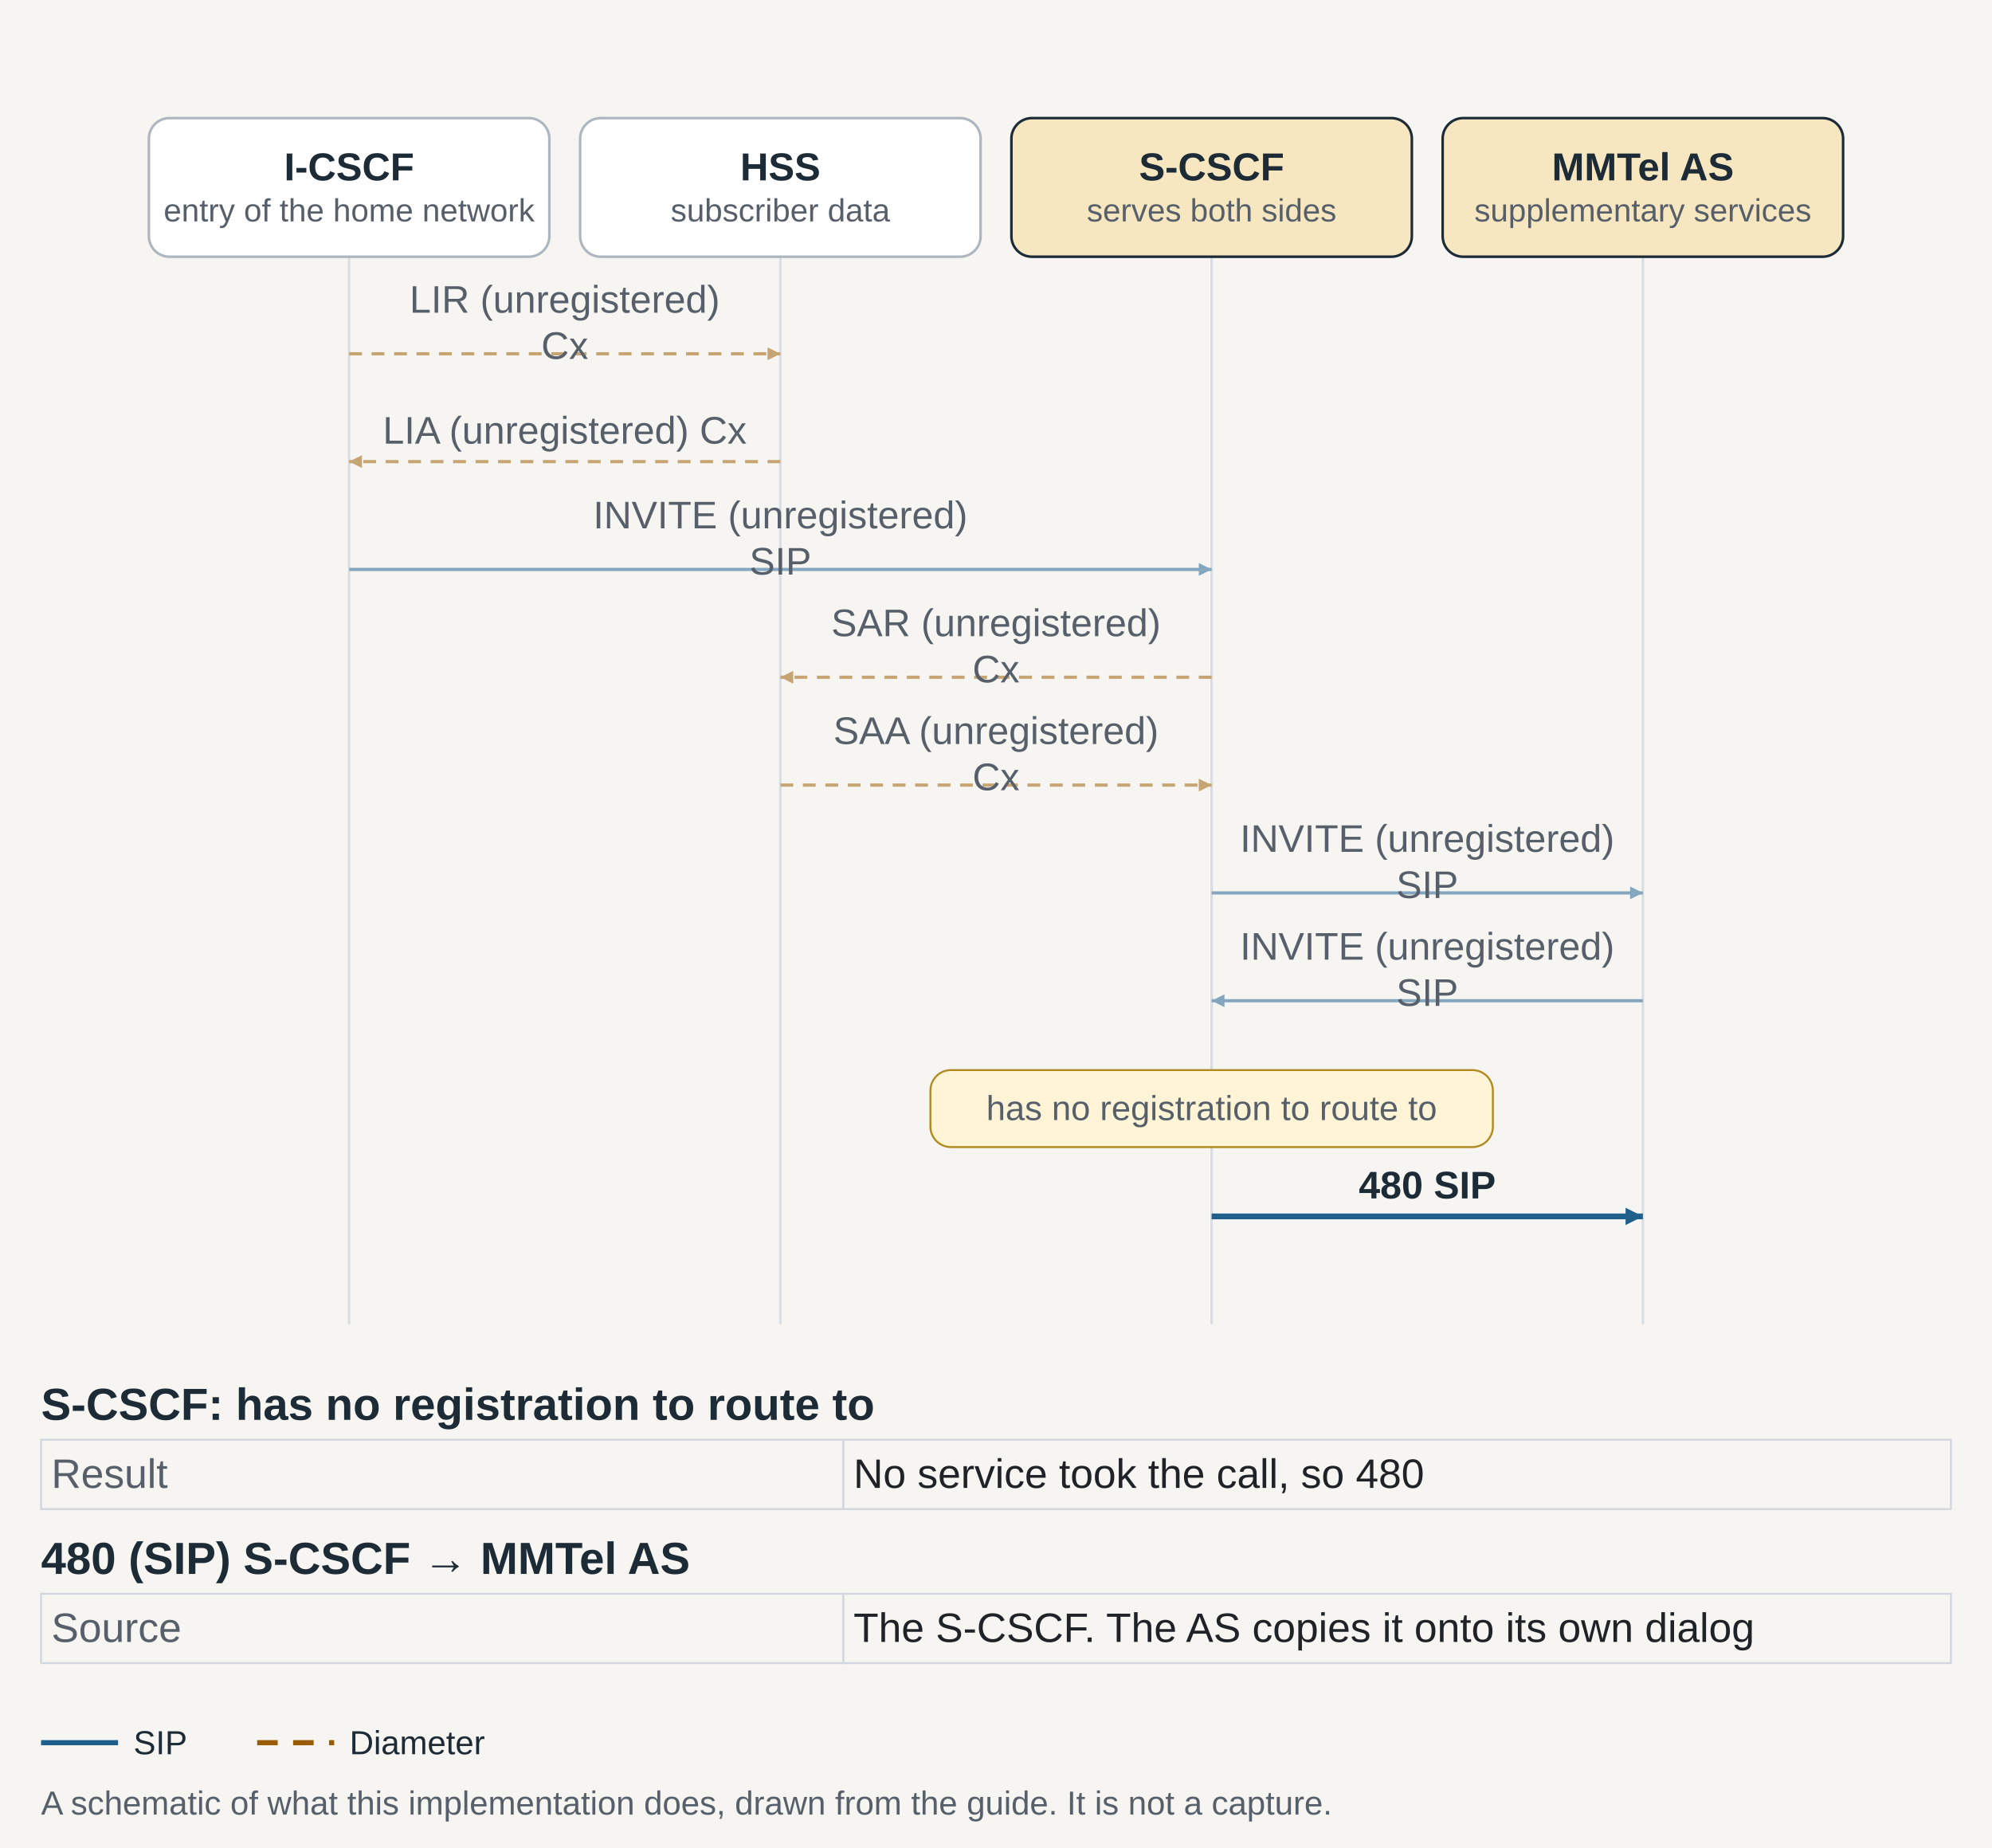
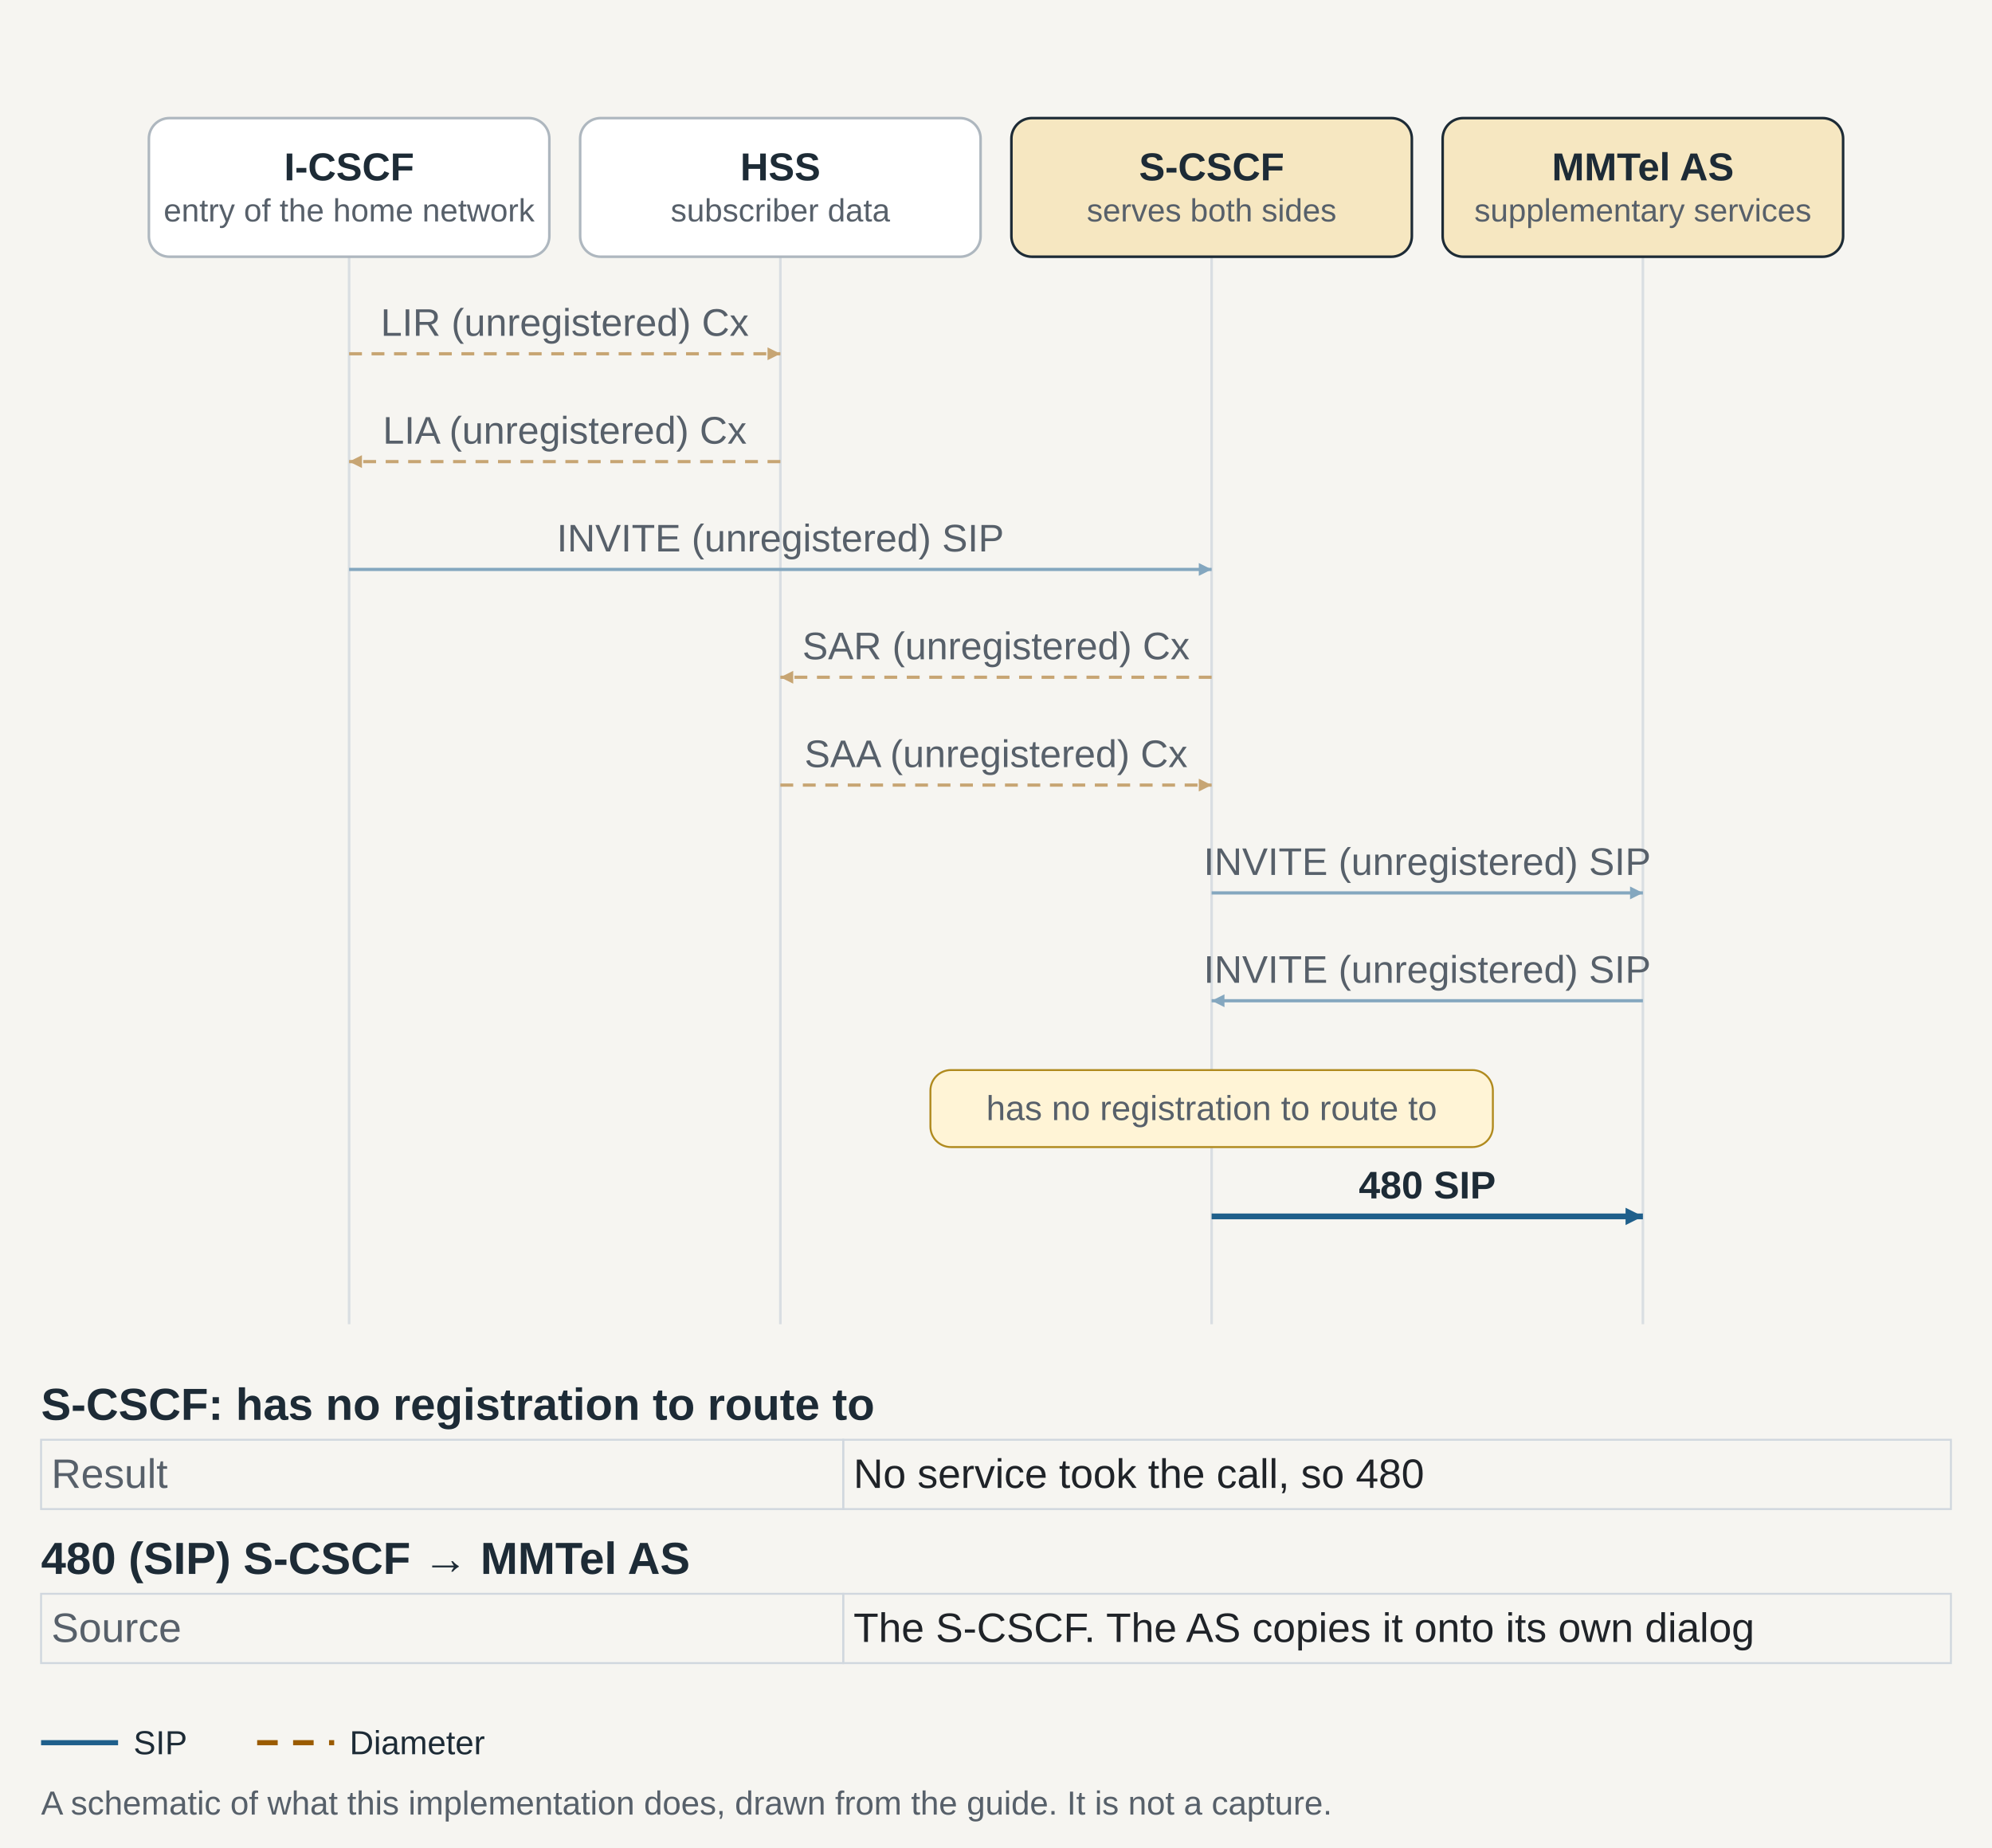
<svg xmlns="http://www.w3.org/2000/svg" viewBox="0 0 776 719.8" width="776" height="719.8" font-family="Calibri, Carlito, &quot;Segoe UI&quot;, Arial, &quot;Noto Sans CJK JP&quot;, &quot;Noto Sans JP&quot;, &quot;Yu Gothic UI&quot;, &quot;Yu Gothic&quot;, YuGothic, &quot;Hiragino Sans&quot;, Meiryo, sans-serif" role="img">
  <rect width="776" height="719.8" fill="#F6F5F1" />
  <g transform="translate(16 16)">
    <line x1="120" y1="84" x2="120" y2="499.8" stroke="#D9DEE2" stroke-width="1" />
    <rect x="42" y="30" width="156" height="54" fill="#FFFFFF" rx="8" stroke="#AEB7BF" />
    <text x="120" y="54.25" font-size="15.2" fill="#1D2B36" text-anchor="middle" font-weight="bold">I-CSCF</text>
    <text x="120" y="70.25" font-size="12.5" fill="#57606A" text-anchor="middle">entry of the home network</text>
    <line x1="288" y1="84" x2="288" y2="499.8" stroke="#D9DEE2" stroke-width="1" />
    <rect x="210" y="30" width="156" height="54" fill="#FFFFFF" rx="8" stroke="#AEB7BF" />
    <text x="288" y="54.25" font-size="15.2" fill="#1D2B36" text-anchor="middle" font-weight="bold">HSS</text>
    <text x="288" y="70.25" font-size="12.5" fill="#57606A" text-anchor="middle">subscriber data</text>
    <line x1="456" y1="84" x2="456" y2="499.8" stroke="#D9DEE2" stroke-width="1" />
    <rect x="378" y="30" width="156" height="54" fill="#F6E7C1" rx="8" stroke="#1D2B36" />
    <text x="456" y="54.25" font-size="15.2" fill="#1D2B36" text-anchor="middle" font-weight="bold">S-CSCF</text>
    <text x="456" y="70.25" font-size="12.5" fill="#57606A" text-anchor="middle">serves both sides</text>
    <line x1="624" y1="84" x2="624" y2="499.8" stroke="#D9DEE2" stroke-width="1" />
    <rect x="546" y="30" width="156" height="54" fill="#F6E7C1" rx="8" stroke="#1D2B36" />
    <text x="624" y="54.25" font-size="15.2" fill="#1D2B36" text-anchor="middle" font-weight="bold">MMTel AS</text>
    <text x="624" y="70.25" font-size="12.5" fill="#57606A" text-anchor="middle">supplementary services</text>
    <line x1="120" y1="121.8" x2="288" y2="121.8" stroke="#C7A573" stroke-width="1.25" stroke-dasharray="5 3.75" />
    <polygon points="288,121.8 283,124.3 283,119.3" fill="#C7A573" />
-     <text x="204" y="105.8" font-size="15" fill="#57606A" text-anchor="middle">LIR (unregistered)</text>
-     <text x="204" y="123.8" font-size="15" fill="#57606A" text-anchor="middle">Cx</text>
+     <text x="204" y="114.8" font-size="15" fill="#57606A" text-anchor="middle">LIR (unregistered) Cx</text>
    <line x1="288" y1="163.8" x2="120" y2="163.8" stroke="#C7A573" stroke-width="1.25" stroke-dasharray="5 3.75" />
    <polygon points="120,163.8 125,161.3 125,166.3" fill="#C7A573" />
    <text x="204" y="156.8" font-size="15" fill="#57606A" text-anchor="middle">LIA (unregistered) Cx</text>
    <line x1="120" y1="205.8" x2="456" y2="205.8" stroke="#84A7BF" stroke-width="1.25" />
    <polygon points="456,205.8 451,208.3 451,203.3" fill="#84A7BF" />
-     <text x="288" y="189.8" font-size="15" fill="#57606A" text-anchor="middle">INVITE (unregistered)</text>
-     <text x="288" y="207.8" font-size="15" fill="#57606A" text-anchor="middle">SIP</text>
+     <text x="288" y="198.8" font-size="15" fill="#57606A" text-anchor="middle">INVITE (unregistered) SIP</text>
    <line x1="456" y1="247.8" x2="288" y2="247.8" stroke="#C7A573" stroke-width="1.25" stroke-dasharray="5 3.75" />
    <polygon points="288,247.8 293,245.3 293,250.3" fill="#C7A573" />
-     <text x="372" y="231.8" font-size="15" fill="#57606A" text-anchor="middle">SAR (unregistered)</text>
-     <text x="372" y="249.8" font-size="15" fill="#57606A" text-anchor="middle">Cx</text>
+     <text x="372" y="240.8" font-size="15" fill="#57606A" text-anchor="middle">SAR (unregistered) Cx</text>
    <line x1="288" y1="289.8" x2="456" y2="289.8" stroke="#C7A573" stroke-width="1.25" stroke-dasharray="5 3.75" />
    <polygon points="456,289.8 451,292.3 451,287.3" fill="#C7A573" />
-     <text x="372" y="273.8" font-size="15" fill="#57606A" text-anchor="middle">SAA (unregistered)</text>
-     <text x="372" y="291.8" font-size="15" fill="#57606A" text-anchor="middle">Cx</text>
+     <text x="372" y="282.8" font-size="15" fill="#57606A" text-anchor="middle">SAA (unregistered) Cx</text>
    <line x1="456" y1="331.8" x2="624" y2="331.8" stroke="#84A7BF" stroke-width="1.25" />
    <polygon points="624,331.8 619,334.3 619,329.3" fill="#84A7BF" />
-     <text x="540" y="315.8" font-size="15" fill="#57606A" text-anchor="middle">INVITE (unregistered)</text>
-     <text x="540" y="333.8" font-size="15" fill="#57606A" text-anchor="middle">SIP</text>
+     <text x="540" y="324.8" font-size="15" fill="#57606A" text-anchor="middle">INVITE (unregistered) SIP</text>
    <line x1="624" y1="373.8" x2="456" y2="373.8" stroke="#84A7BF" stroke-width="1.25" />
    <polygon points="456,373.8 461,371.3 461,376.3" fill="#84A7BF" />
-     <text x="540" y="357.8" font-size="15" fill="#57606A" text-anchor="middle">INVITE (unregistered)</text>
-     <text x="540" y="375.8" font-size="15" fill="#57606A" text-anchor="middle">SIP</text>
+     <text x="540" y="366.8" font-size="15" fill="#57606A" text-anchor="middle">INVITE (unregistered) SIP</text>
    <rect x="346.45" y="400.8" width="219.11" height="30" fill="#FFF4D6" rx="8" stroke="#B08A1E" stroke-width="0.75" />
    <text x="456" y="420.3" font-size="13.5" fill="#57606A" text-anchor="middle">has no registration to route to</text>
    <line x1="456" y1="457.8" x2="624" y2="457.8" stroke="#1F5F8B" stroke-width="2.25" />
    <polygon points="624,457.8 617.25,461.18 617.25,454.43" fill="#1F5F8B" />
    <text x="540" y="450.8" font-size="15" fill="#1D2B36" text-anchor="middle" font-weight="bold">480 SIP</text>
    <text x="0" y="537.05" font-size="17.5" fill="#1D2B36" text-anchor="start" font-weight="bold">S-CSCF: has no registration to route to</text>
    <rect x="0" y="544.8" width="312.48" height="27" fill="none" stroke="#D0D7DE" stroke-width="0.75" />
    <text x="4" y="563.55" font-size="16" fill="#57606A" text-anchor="start">Result</text>
    <rect x="312.48" y="544.8" width="431.52" height="27" fill="none" stroke="#D0D7DE" stroke-width="0.75" />
    <text x="316.48" y="563.55" font-size="16" fill="#1F2328" text-anchor="start">No service took the call, so 480</text>
    <text x="0" y="597.05" font-size="17.5" fill="#1D2B36" text-anchor="start" font-weight="bold">480 (SIP)  S-CSCF → MMTel AS</text>
    <rect x="0" y="604.8" width="312.48" height="27" fill="none" stroke="#D0D7DE" stroke-width="0.75" />
    <text x="4" y="623.55" font-size="16" fill="#57606A" text-anchor="start">Source</text>
    <rect x="312.48" y="604.8" width="431.52" height="27" fill="none" stroke="#D0D7DE" stroke-width="0.75" />
    <text x="316.48" y="623.55" font-size="16" fill="#1F2328" text-anchor="start">The S-CSCF. The AS copies it onto its own dialog</text>
  </g>
  <line x1="16" y1="678.8" x2="46" y2="678.8" stroke="#1F5F8B" stroke-width="2" />
  <text x="52" y="683.3" font-size="13" fill="#1D2B36">SIP</text>
  <line x1="100.18" y1="678.8" x2="130.18" y2="678.8" stroke="#9A5B00" stroke-width="2" stroke-dasharray="8 6" />
  <text x="136.18" y="683.3" font-size="13" fill="#1D2B36">Diameter</text>
  <text x="16" y="706.8" font-size="13" fill="#57606A">A schematic of what this implementation does, drawn from the guide. It is not a capture.</text>
</svg>
